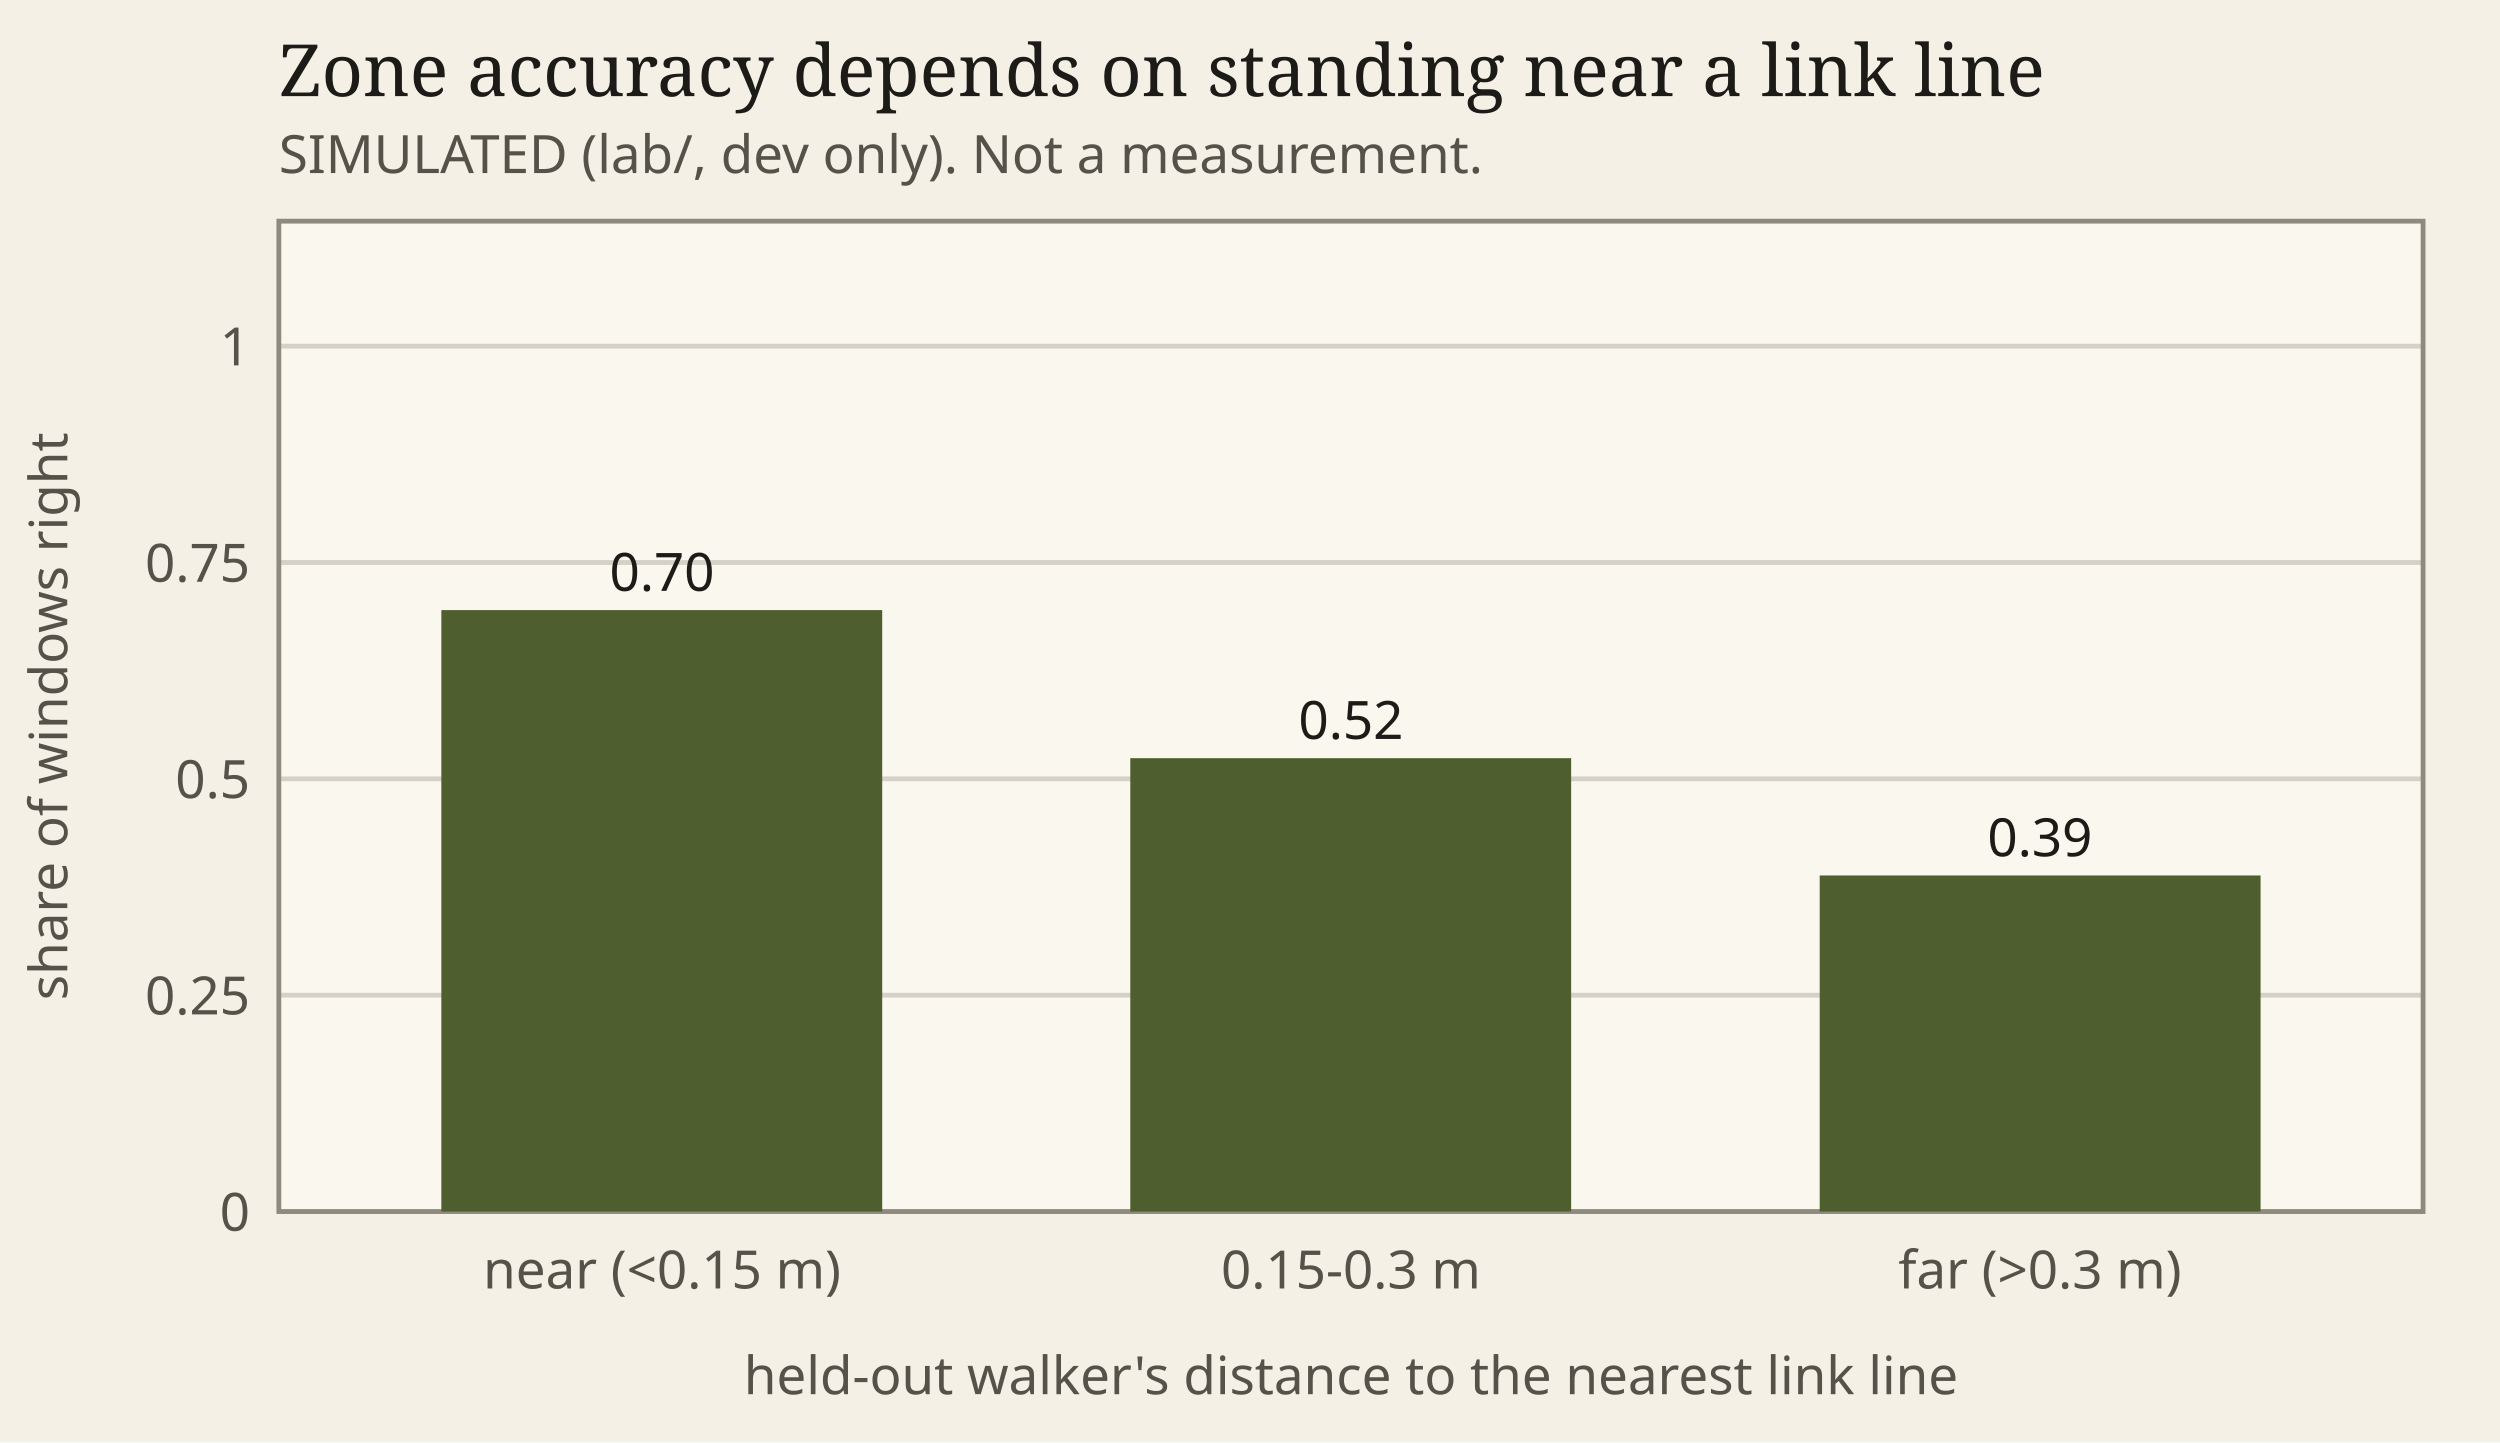
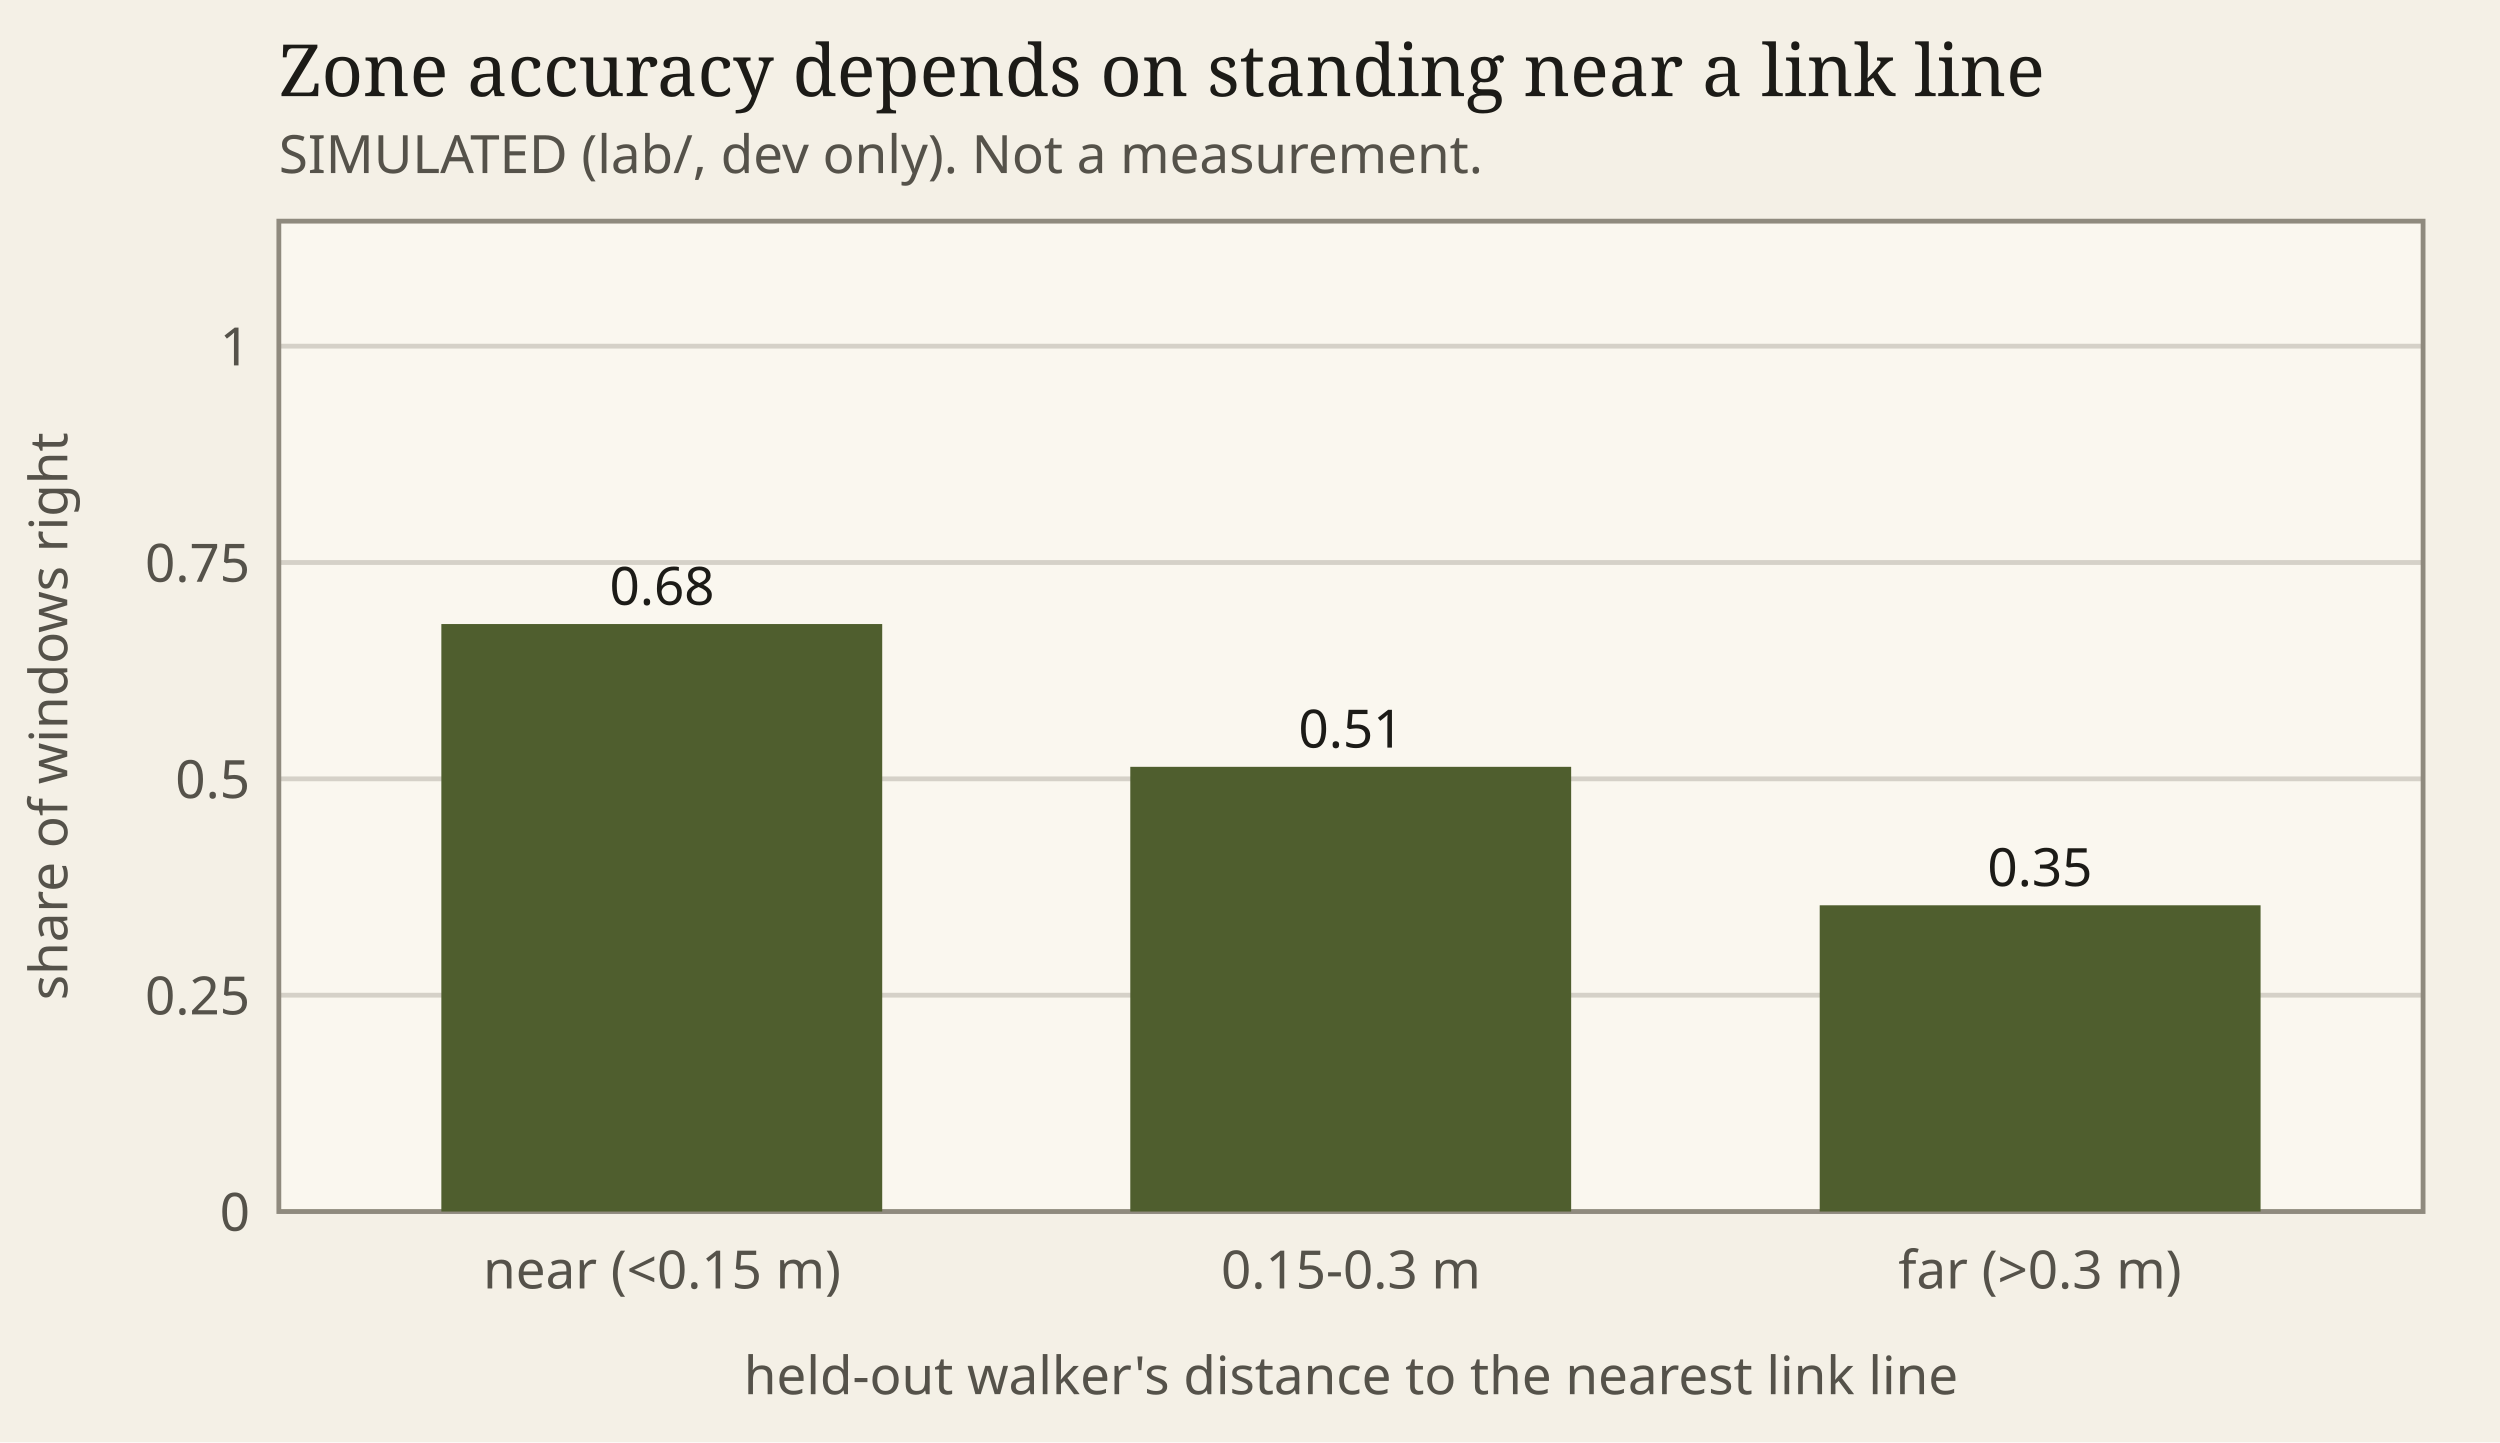
<svg xmlns="http://www.w3.org/2000/svg" width="520" height="300" viewBox="0 0 520 300" font-family="Hanken Grotesk, sans-serif" font-size="11" fill="#1C1B17">
  <rect width="520" height="300" fill="#F4F0E6" />
  <rect x="58" y="46" width="446" height="206" fill="#FAF7EF" stroke="#8F8A7E" />
  <text x="58" y="20" font-family="Newsreader, serif" font-size="15">Zone accuracy depends on standing near a link line</text>
  <text x="58" y="36" fill="#55524A">SIMULATED (lab/, dev only). Not a measurement.</text>
  <text x="281" y="290" text-anchor="middle" fill="#55524A">held-out walker's distance to the nearest link line</text>
  <text transform="translate(14 149) rotate(-90)" text-anchor="middle" fill="#55524A">share of windows right</text>
  <line x1="58" x2="504" y1="252.0" y2="252.0" stroke="#8F8A7E" stroke-opacity="0.35" />
  <text x="52" y="256.0" text-anchor="end" fill="#55524A">0</text>
  <line x1="58" x2="504" y1="207.0" y2="207.0" stroke="#8F8A7E" stroke-opacity="0.35" />
  <text x="52" y="211.0" text-anchor="end" fill="#55524A">0.25</text>
  <line x1="58" x2="504" y1="162.0" y2="162.0" stroke="#8F8A7E" stroke-opacity="0.35" />
  <text x="52" y="166.0" text-anchor="end" fill="#55524A">0.5</text>
  <line x1="58" x2="504" y1="117.0" y2="117.0" stroke="#8F8A7E" stroke-opacity="0.35" />
  <text x="52" y="121.0" text-anchor="end" fill="#55524A">0.75</text>
  <line x1="58" x2="504" y1="72.0" y2="72.0" stroke="#8F8A7E" stroke-opacity="0.35" />
  <text x="52" y="76.0" text-anchor="end" fill="#55524A">1</text>
-   <rect x="91.8" y="126.9" width="91.7" height="125.1" fill="#4F5E2E" />
-   <text x="137.7" y="122.9" text-anchor="middle">0.70</text>
+   <rect x="91.8" y="129.8" width="91.7" height="122.2" fill="#4F5E2E" />
+   <text x="137.7" y="125.8" text-anchor="middle">0.68</text>
  <text x="137.7" y="268" text-anchor="middle" fill="#55524A">near (&lt;0.15 m)</text>
-   <rect x="235.1" y="157.7" width="91.7" height="94.3" fill="#4F5E2E" />
-   <text x="281.0" y="153.7" text-anchor="middle">0.52</text>
+   <rect x="235.1" y="159.5" width="91.7" height="92.5" fill="#4F5E2E" />
+   <text x="281.0" y="155.5" text-anchor="middle">0.51</text>
  <text x="281.0" y="268" text-anchor="middle" fill="#55524A">0.15-0.3 m</text>
-   <rect x="378.5" y="182.1" width="91.7" height="69.9" fill="#4F5E2E" />
-   <text x="424.3" y="178.1" text-anchor="middle">0.39</text>
+   <rect x="378.5" y="188.3" width="91.7" height="63.7" fill="#4F5E2E" />
+   <text x="424.3" y="184.3" text-anchor="middle">0.35</text>
  <text x="424.3" y="268" text-anchor="middle" fill="#55524A">far (&gt;0.3 m)</text>
</svg>
